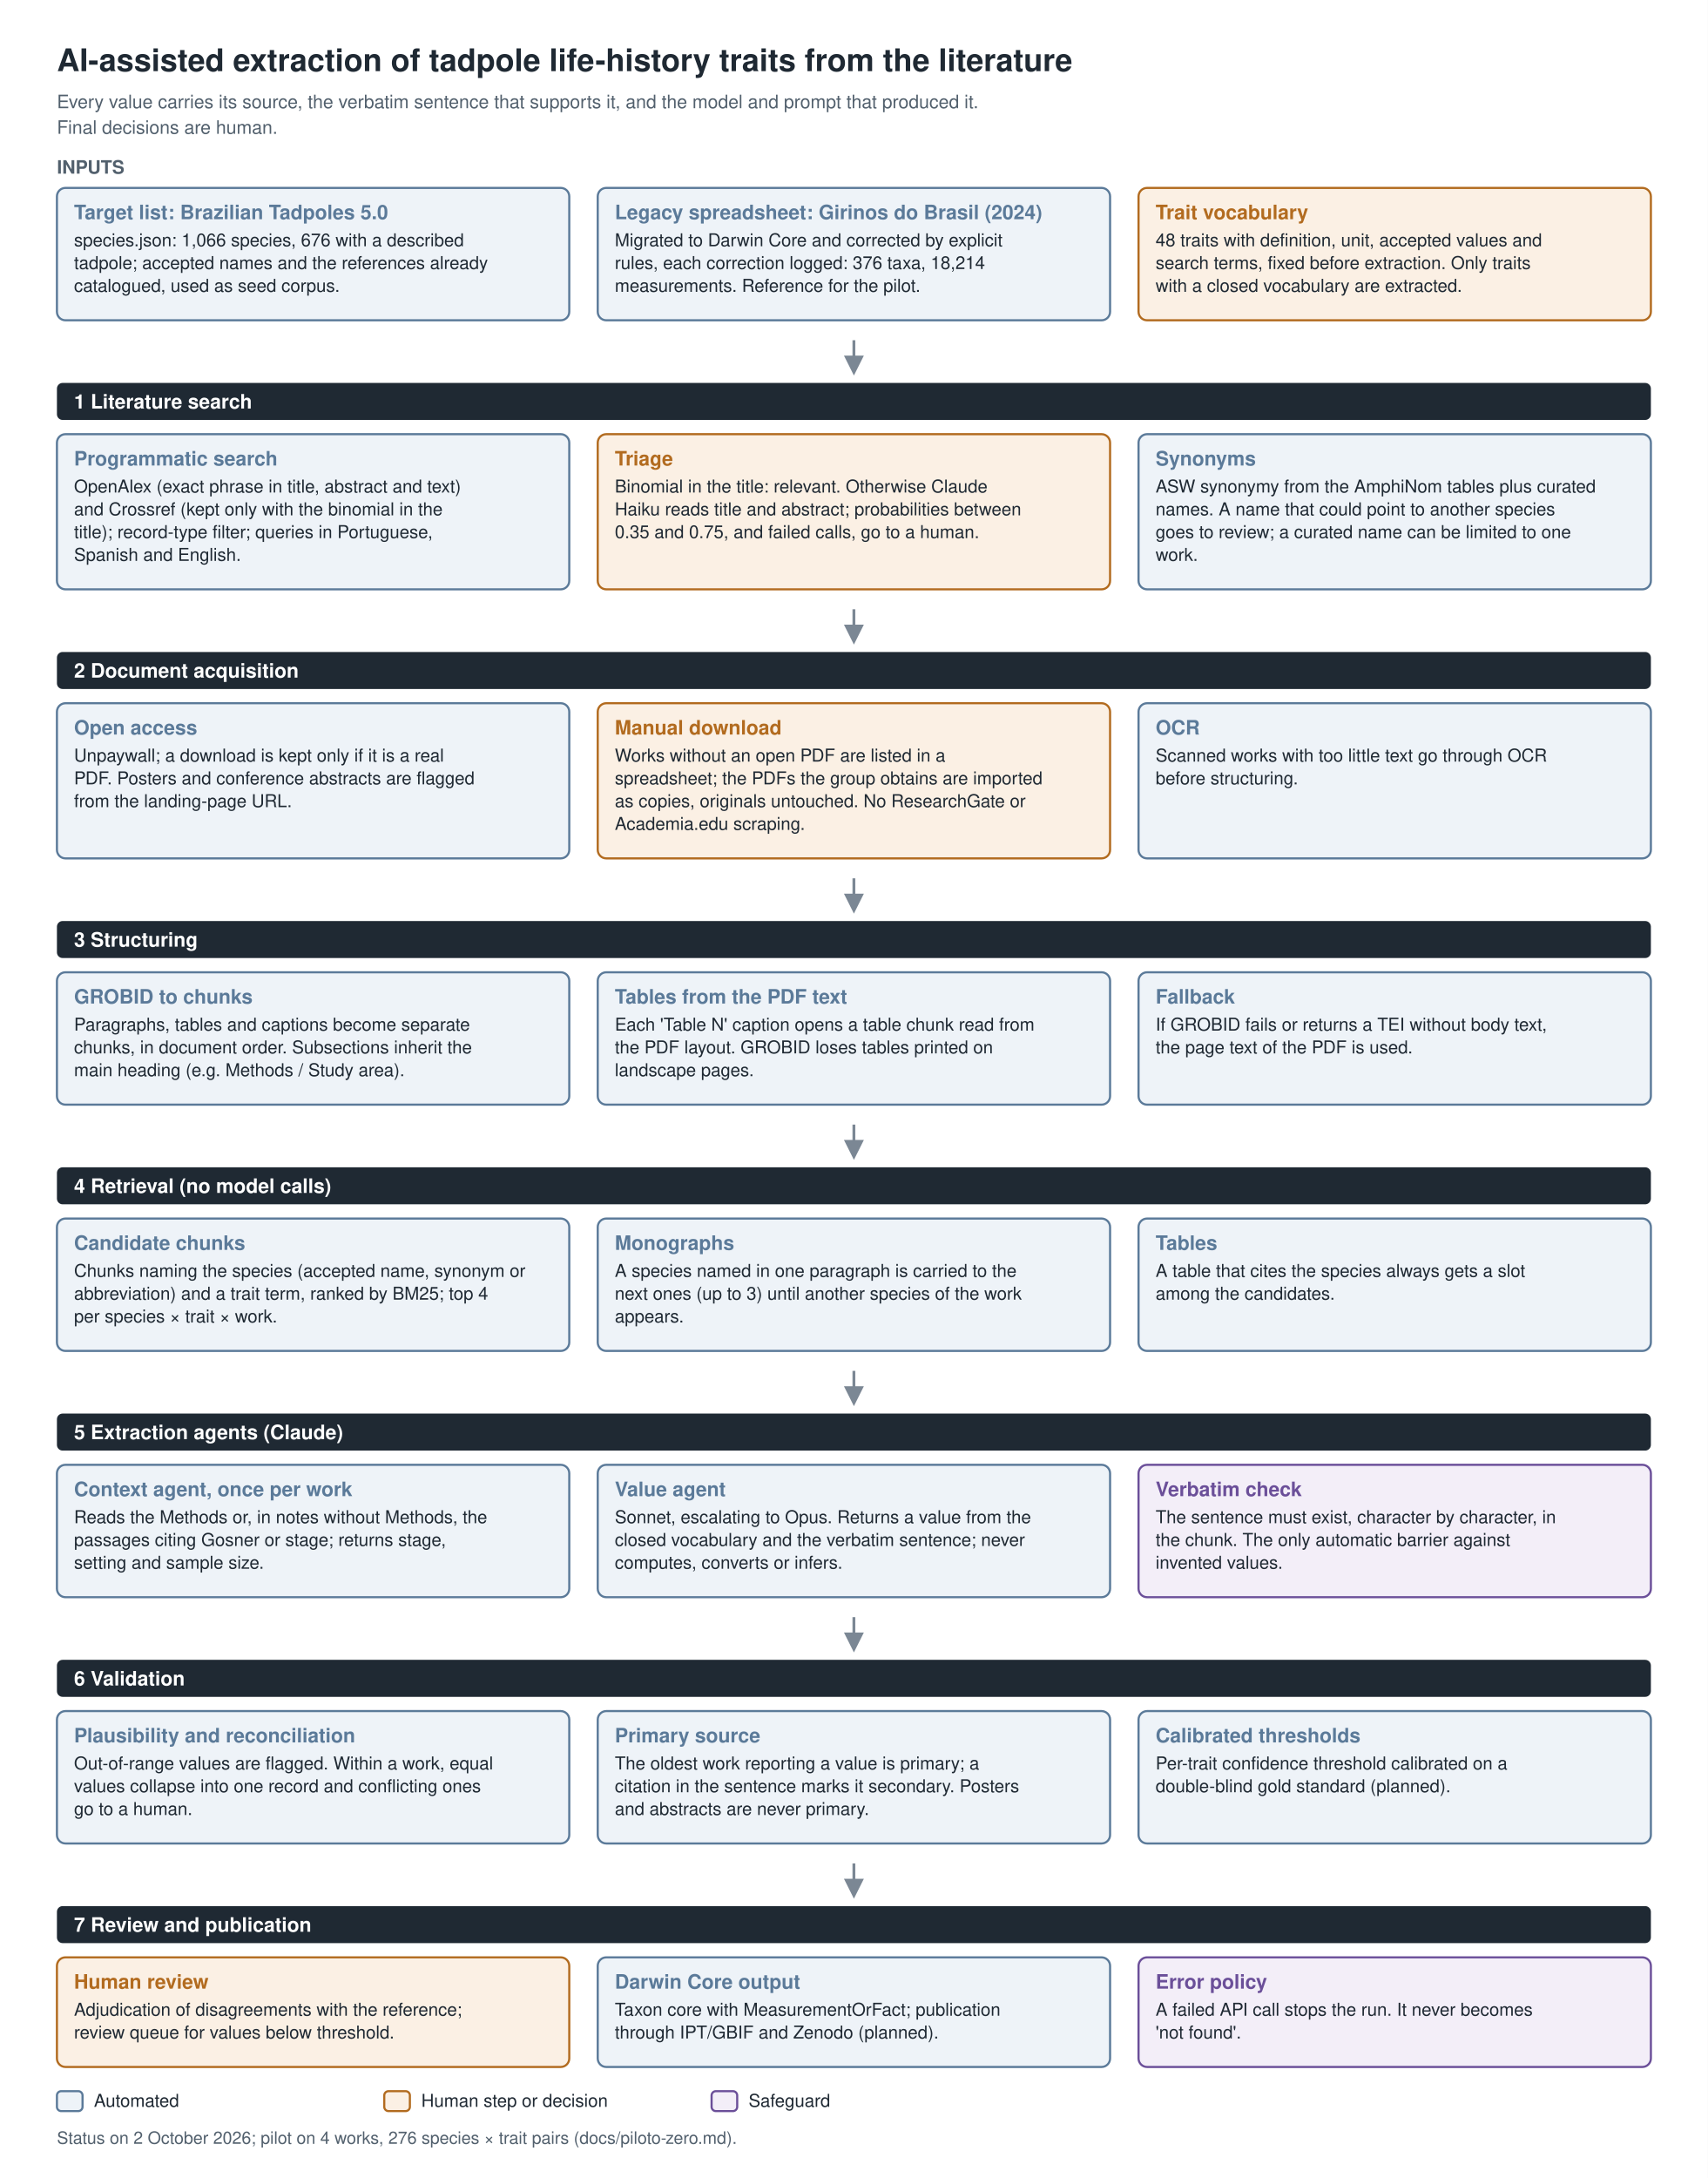
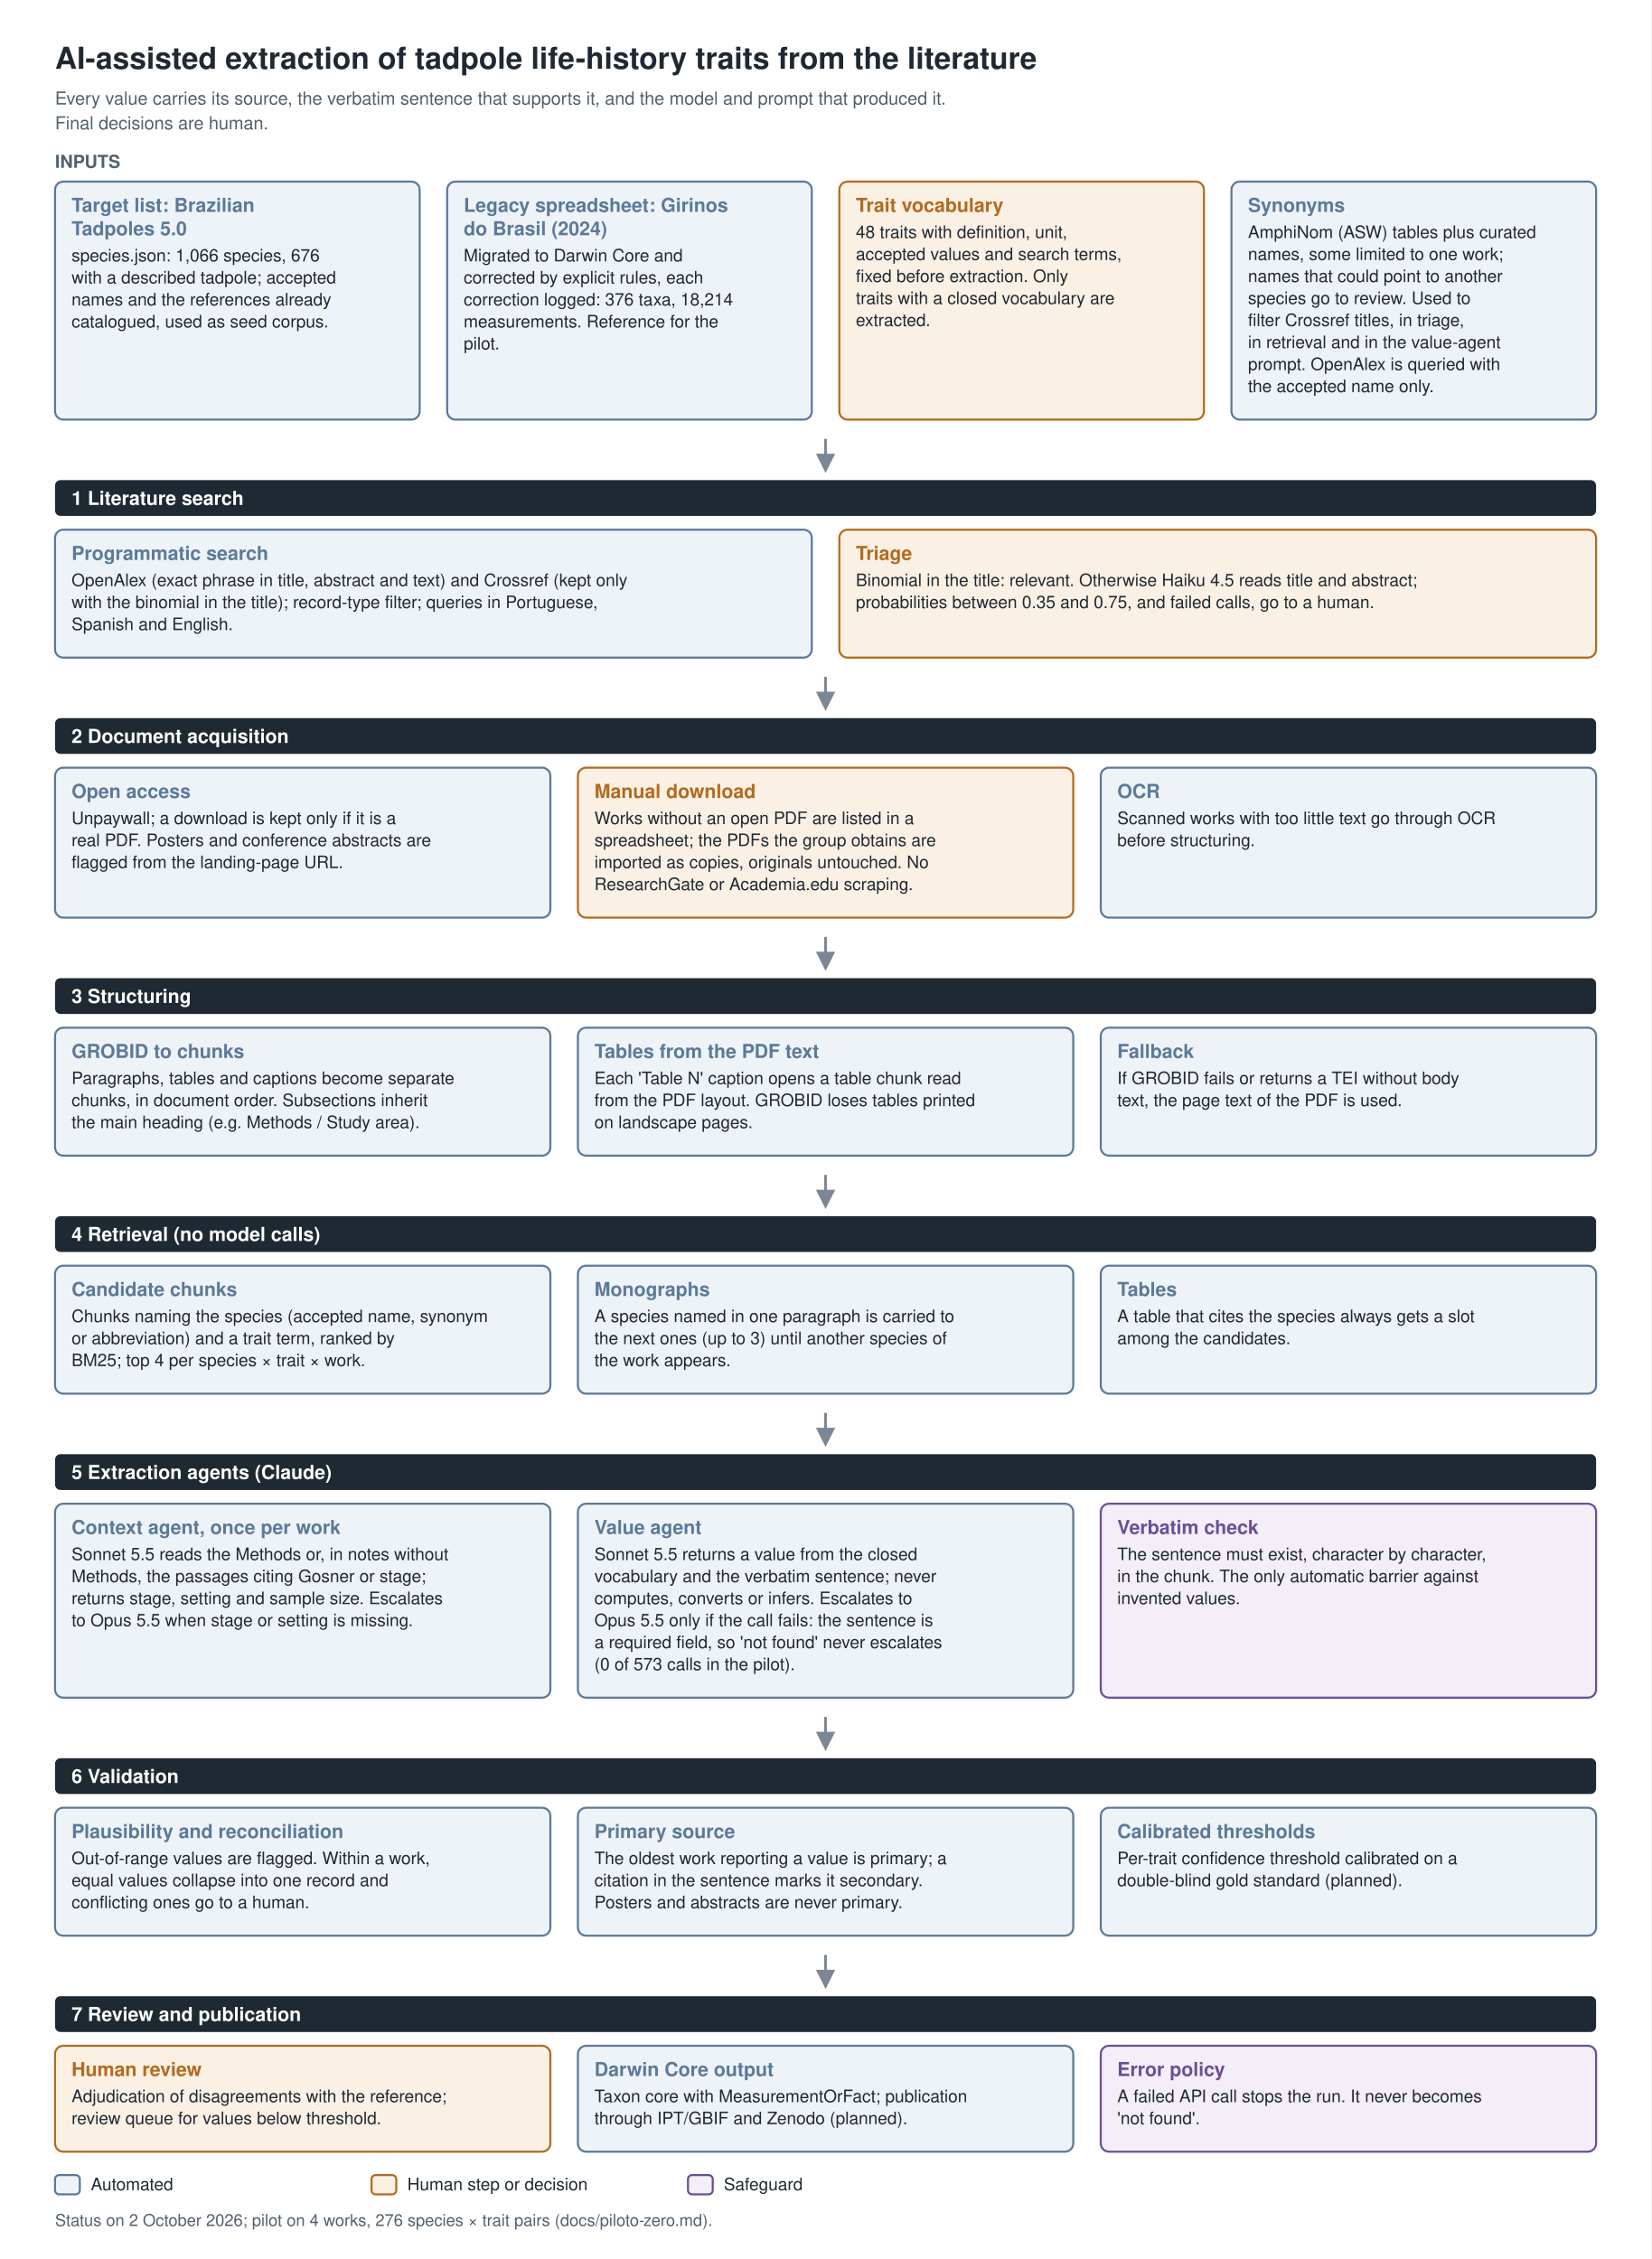
- <svg xmlns="http://www.w3.org/2000/svg" width="1200" height="1530" viewBox="0 0 1200 1530" font-family="Helvetica, Arial, sans-serif">
+ <svg xmlns="http://www.w3.org/2000/svg" width="1200" height="1642" viewBox="0 0 1200 1642" font-family="Helvetica, Arial, sans-serif">
  <defs>
    <marker id="ponta" viewBox="0 0 10 10" refX="8" refY="5" markerWidth="7" markerHeight="7" orient="auto">
      <path d="M0,0 L10,5 L0,10 z" fill="#7b8794" />
    </marker>
  </defs>
-   <rect width="1200" height="1530" fill="#ffffff" />
+   <rect width="1200" height="1642" fill="#ffffff" />
  <text x="40" y="50" font-size="22" font-weight="bold" fill="#1f2933" text-anchor="start">AI-assisted extraction of tadpole life-history traits from the literature</text>
  <text x="40" y="76" font-size="13" font-weight="normal" fill="#52606d" text-anchor="start">Every value carries its source, the verbatim sentence that supports it, and the model and prompt that produced it.</text>
  <text x="40" y="94" font-size="13" font-weight="normal" fill="#52606d" text-anchor="start">Final decisions are human.</text>
  <text x="40" y="122" font-size="13" font-weight="bold" fill="#52606d" text-anchor="start">INPUTS</text>
-   <rect x="40" y="132" width="360" height="93" rx="6" fill="#eef3f8" stroke="#5b7a99" stroke-width="1.5" />
-   <text x="52" y="154" font-size="14" font-weight="bold" fill="#5b7a99" text-anchor="start">Target list: Brazilian Tadpoles 5.0</text>
-   <text x="52" y="173" font-size="12.5" font-weight="normal" fill="#1f2933" text-anchor="start">species.json: 1,066 species, 676 with a described</text>
-   <text x="52" y="189" font-size="12.5" font-weight="normal" fill="#1f2933" text-anchor="start">tadpole; accepted names and the references already</text>
-   <text x="52" y="205" font-size="12.5" font-weight="normal" fill="#1f2933" text-anchor="start">catalogued, used as seed corpus.</text>
-   <rect x="420" y="132" width="360" height="93" rx="6" fill="#eef3f8" stroke="#5b7a99" stroke-width="1.5" />
-   <text x="432" y="154" font-size="14" font-weight="bold" fill="#5b7a99" text-anchor="start">Legacy spreadsheet: Girinos do Brasil (2024)</text>
-   <text x="432" y="173" font-size="12.5" font-weight="normal" fill="#1f2933" text-anchor="start">Migrated to Darwin Core and corrected by explicit</text>
-   <text x="432" y="189" font-size="12.5" font-weight="normal" fill="#1f2933" text-anchor="start">rules, each correction logged: 376 taxa, 18,214</text>
-   <text x="432" y="205" font-size="12.5" font-weight="normal" fill="#1f2933" text-anchor="start">measurements. Reference for the pilot.</text>
-   <rect x="800" y="132" width="360" height="93" rx="6" fill="#fbf0e4" stroke="#b26b1f" stroke-width="1.5" />
-   <text x="812" y="154" font-size="14" font-weight="bold" fill="#b26b1f" text-anchor="start">Trait vocabulary</text>
-   <text x="812" y="173" font-size="12.5" font-weight="normal" fill="#1f2933" text-anchor="start">48 traits with definition, unit, accepted values and</text>
-   <text x="812" y="189" font-size="12.5" font-weight="normal" fill="#1f2933" text-anchor="start">search terms, fixed before extraction. Only traits</text>
-   <text x="812" y="205" font-size="12.5" font-weight="normal" fill="#1f2933" text-anchor="start">with a closed vocabulary are extracted.</text>
-   <line x1="600" y1="239" x2="600" y2="261" stroke="#7b8794" stroke-width="2" marker-end="url(#ponta)" />
-   <rect x="40" y="269" width="1120" height="26" rx="4" fill="#1f2933" />
-   <text x="52" y="287" font-size="14" font-weight="bold" fill="#ffffff" text-anchor="start">1  Literature search</text>
-   <rect x="40" y="305" width="360" height="109" rx="6" fill="#eef3f8" stroke="#5b7a99" stroke-width="1.5" />
-   <text x="52" y="327" font-size="14" font-weight="bold" fill="#5b7a99" text-anchor="start">Programmatic search</text>
-   <text x="52" y="346" font-size="12.5" font-weight="normal" fill="#1f2933" text-anchor="start">OpenAlex (exact phrase in title, abstract and text)</text>
-   <text x="52" y="362" font-size="12.5" font-weight="normal" fill="#1f2933" text-anchor="start">and Crossref (kept only with the binomial in the</text>
-   <text x="52" y="378" font-size="12.5" font-weight="normal" fill="#1f2933" text-anchor="start">title); record-type filter; queries in Portuguese,</text>
-   <text x="52" y="394" font-size="12.5" font-weight="normal" fill="#1f2933" text-anchor="start">Spanish and English.</text>
-   <rect x="420" y="305" width="360" height="109" rx="6" fill="#fbf0e4" stroke="#b26b1f" stroke-width="1.5" />
-   <text x="432" y="327" font-size="14" font-weight="bold" fill="#b26b1f" text-anchor="start">Triage</text>
-   <text x="432" y="346" font-size="12.5" font-weight="normal" fill="#1f2933" text-anchor="start">Binomial in the title: relevant. Otherwise Claude</text>
-   <text x="432" y="362" font-size="12.5" font-weight="normal" fill="#1f2933" text-anchor="start">Haiku reads title and abstract; probabilities between</text>
-   <text x="432" y="378" font-size="12.5" font-weight="normal" fill="#1f2933" text-anchor="start">0.35 and 0.75, and failed calls, go to a human.</text>
-   <rect x="800" y="305" width="360" height="109" rx="6" fill="#eef3f8" stroke="#5b7a99" stroke-width="1.5" />
-   <text x="812" y="327" font-size="14" font-weight="bold" fill="#5b7a99" text-anchor="start">Synonyms</text>
-   <text x="812" y="346" font-size="12.5" font-weight="normal" fill="#1f2933" text-anchor="start">ASW synonymy from the AmphiNom tables plus curated</text>
-   <text x="812" y="362" font-size="12.5" font-weight="normal" fill="#1f2933" text-anchor="start">names. A name that could point to another species</text>
-   <text x="812" y="378" font-size="12.5" font-weight="normal" fill="#1f2933" text-anchor="start">goes to review; a curated name can be limited to one</text>
-   <text x="812" y="394" font-size="12.5" font-weight="normal" fill="#1f2933" text-anchor="start">work.</text>
-   <line x1="600" y1="428" x2="600" y2="450" stroke="#7b8794" stroke-width="2" marker-end="url(#ponta)" />
-   <rect x="40" y="458" width="1120" height="26" rx="4" fill="#1f2933" />
-   <text x="52" y="476" font-size="14" font-weight="bold" fill="#ffffff" text-anchor="start">2  Document acquisition</text>
-   <rect x="40" y="494" width="360" height="109" rx="6" fill="#eef3f8" stroke="#5b7a99" stroke-width="1.5" />
-   <text x="52" y="516" font-size="14" font-weight="bold" fill="#5b7a99" text-anchor="start">Open access</text>
-   <text x="52" y="535" font-size="12.5" font-weight="normal" fill="#1f2933" text-anchor="start">Unpaywall; a download is kept only if it is a real</text>
-   <text x="52" y="551" font-size="12.5" font-weight="normal" fill="#1f2933" text-anchor="start">PDF. Posters and conference abstracts are flagged</text>
-   <text x="52" y="567" font-size="12.5" font-weight="normal" fill="#1f2933" text-anchor="start">from the landing-page URL.</text>
-   <rect x="420" y="494" width="360" height="109" rx="6" fill="#fbf0e4" stroke="#b26b1f" stroke-width="1.5" />
-   <text x="432" y="516" font-size="14" font-weight="bold" fill="#b26b1f" text-anchor="start">Manual download</text>
-   <text x="432" y="535" font-size="12.5" font-weight="normal" fill="#1f2933" text-anchor="start">Works without an open PDF are listed in a</text>
-   <text x="432" y="551" font-size="12.5" font-weight="normal" fill="#1f2933" text-anchor="start">spreadsheet; the PDFs the group obtains are imported</text>
-   <text x="432" y="567" font-size="12.5" font-weight="normal" fill="#1f2933" text-anchor="start">as copies, originals untouched. No ResearchGate or</text>
-   <text x="432" y="583" font-size="12.5" font-weight="normal" fill="#1f2933" text-anchor="start">Academia.edu scraping.</text>
-   <rect x="800" y="494" width="360" height="109" rx="6" fill="#eef3f8" stroke="#5b7a99" stroke-width="1.5" />
-   <text x="812" y="516" font-size="14" font-weight="bold" fill="#5b7a99" text-anchor="start">OCR</text>
-   <text x="812" y="535" font-size="12.5" font-weight="normal" fill="#1f2933" text-anchor="start">Scanned works with too little text go through OCR</text>
-   <text x="812" y="551" font-size="12.5" font-weight="normal" fill="#1f2933" text-anchor="start">before structuring.</text>
-   <line x1="600" y1="617" x2="600" y2="639" stroke="#7b8794" stroke-width="2" marker-end="url(#ponta)" />
-   <rect x="40" y="647" width="1120" height="26" rx="4" fill="#1f2933" />
-   <text x="52" y="665" font-size="14" font-weight="bold" fill="#ffffff" text-anchor="start">3  Structuring</text>
-   <rect x="40" y="683" width="360" height="93" rx="6" fill="#eef3f8" stroke="#5b7a99" stroke-width="1.5" />
-   <text x="52" y="705" font-size="14" font-weight="bold" fill="#5b7a99" text-anchor="start">GROBID to chunks</text>
-   <text x="52" y="724" font-size="12.5" font-weight="normal" fill="#1f2933" text-anchor="start">Paragraphs, tables and captions become separate</text>
-   <text x="52" y="740" font-size="12.5" font-weight="normal" fill="#1f2933" text-anchor="start">chunks, in document order. Subsections inherit the</text>
-   <text x="52" y="756" font-size="12.5" font-weight="normal" fill="#1f2933" text-anchor="start">main heading (e.g. Methods / Study area).</text>
-   <rect x="420" y="683" width="360" height="93" rx="6" fill="#eef3f8" stroke="#5b7a99" stroke-width="1.5" />
-   <text x="432" y="705" font-size="14" font-weight="bold" fill="#5b7a99" text-anchor="start">Tables from the PDF text</text>
-   <text x="432" y="724" font-size="12.5" font-weight="normal" fill="#1f2933" text-anchor="start">Each 'Table N' caption opens a table chunk read from</text>
-   <text x="432" y="740" font-size="12.5" font-weight="normal" fill="#1f2933" text-anchor="start">the PDF layout. GROBID loses tables printed on</text>
-   <text x="432" y="756" font-size="12.5" font-weight="normal" fill="#1f2933" text-anchor="start">landscape pages.</text>
-   <rect x="800" y="683" width="360" height="93" rx="6" fill="#eef3f8" stroke="#5b7a99" stroke-width="1.5" />
-   <text x="812" y="705" font-size="14" font-weight="bold" fill="#5b7a99" text-anchor="start">Fallback</text>
-   <text x="812" y="724" font-size="12.5" font-weight="normal" fill="#1f2933" text-anchor="start">If GROBID fails or returns a TEI without body text,</text>
-   <text x="812" y="740" font-size="12.5" font-weight="normal" fill="#1f2933" text-anchor="start">the page text of the PDF is used.</text>
-   <line x1="600" y1="790" x2="600" y2="812" stroke="#7b8794" stroke-width="2" marker-end="url(#ponta)" />
-   <rect x="40" y="820" width="1120" height="26" rx="4" fill="#1f2933" />
-   <text x="52" y="838" font-size="14" font-weight="bold" fill="#ffffff" text-anchor="start">4  Retrieval (no model calls)</text>
-   <rect x="40" y="856" width="360" height="93" rx="6" fill="#eef3f8" stroke="#5b7a99" stroke-width="1.5" />
-   <text x="52" y="878" font-size="14" font-weight="bold" fill="#5b7a99" text-anchor="start">Candidate chunks</text>
-   <text x="52" y="897" font-size="12.5" font-weight="normal" fill="#1f2933" text-anchor="start">Chunks naming the species (accepted name, synonym or</text>
-   <text x="52" y="913" font-size="12.5" font-weight="normal" fill="#1f2933" text-anchor="start">abbreviation) and a trait term, ranked by BM25; top 4</text>
-   <text x="52" y="929" font-size="12.5" font-weight="normal" fill="#1f2933" text-anchor="start">per species × trait × work.</text>
-   <rect x="420" y="856" width="360" height="93" rx="6" fill="#eef3f8" stroke="#5b7a99" stroke-width="1.5" />
-   <text x="432" y="878" font-size="14" font-weight="bold" fill="#5b7a99" text-anchor="start">Monographs</text>
-   <text x="432" y="897" font-size="12.5" font-weight="normal" fill="#1f2933" text-anchor="start">A species named in one paragraph is carried to the</text>
-   <text x="432" y="913" font-size="12.5" font-weight="normal" fill="#1f2933" text-anchor="start">next ones (up to 3) until another species of the work</text>
-   <text x="432" y="929" font-size="12.5" font-weight="normal" fill="#1f2933" text-anchor="start">appears.</text>
-   <rect x="800" y="856" width="360" height="93" rx="6" fill="#eef3f8" stroke="#5b7a99" stroke-width="1.5" />
-   <text x="812" y="878" font-size="14" font-weight="bold" fill="#5b7a99" text-anchor="start">Tables</text>
-   <text x="812" y="897" font-size="12.5" font-weight="normal" fill="#1f2933" text-anchor="start">A table that cites the species always gets a slot</text>
-   <text x="812" y="913" font-size="12.5" font-weight="normal" fill="#1f2933" text-anchor="start">among the candidates.</text>
-   <line x1="600" y1="963" x2="600" y2="985" stroke="#7b8794" stroke-width="2" marker-end="url(#ponta)" />
-   <rect x="40" y="993" width="1120" height="26" rx="4" fill="#1f2933" />
-   <text x="52" y="1011" font-size="14" font-weight="bold" fill="#ffffff" text-anchor="start">5  Extraction agents (Claude)</text>
-   <rect x="40" y="1029" width="360" height="93" rx="6" fill="#eef3f8" stroke="#5b7a99" stroke-width="1.5" />
-   <text x="52" y="1051" font-size="14" font-weight="bold" fill="#5b7a99" text-anchor="start">Context agent, once per work</text>
-   <text x="52" y="1070" font-size="12.5" font-weight="normal" fill="#1f2933" text-anchor="start">Reads the Methods or, in notes without Methods, the</text>
-   <text x="52" y="1086" font-size="12.5" font-weight="normal" fill="#1f2933" text-anchor="start">passages citing Gosner or stage; returns stage,</text>
-   <text x="52" y="1102" font-size="12.5" font-weight="normal" fill="#1f2933" text-anchor="start">setting and sample size.</text>
-   <rect x="420" y="1029" width="360" height="93" rx="6" fill="#eef3f8" stroke="#5b7a99" stroke-width="1.5" />
-   <text x="432" y="1051" font-size="14" font-weight="bold" fill="#5b7a99" text-anchor="start">Value agent</text>
-   <text x="432" y="1070" font-size="12.5" font-weight="normal" fill="#1f2933" text-anchor="start">Sonnet, escalating to Opus. Returns a value from the</text>
-   <text x="432" y="1086" font-size="12.5" font-weight="normal" fill="#1f2933" text-anchor="start">closed vocabulary and the verbatim sentence; never</text>
-   <text x="432" y="1102" font-size="12.5" font-weight="normal" fill="#1f2933" text-anchor="start">computes, converts or infers.</text>
-   <rect x="800" y="1029" width="360" height="93" rx="6" fill="#f3eef8" stroke="#6b4f99" stroke-width="1.5" />
-   <text x="812" y="1051" font-size="14" font-weight="bold" fill="#6b4f99" text-anchor="start">Verbatim check</text>
-   <text x="812" y="1070" font-size="12.5" font-weight="normal" fill="#1f2933" text-anchor="start">The sentence must exist, character by character, in</text>
-   <text x="812" y="1086" font-size="12.5" font-weight="normal" fill="#1f2933" text-anchor="start">the chunk. The only automatic barrier against</text>
-   <text x="812" y="1102" font-size="12.5" font-weight="normal" fill="#1f2933" text-anchor="start">invented values.</text>
-   <line x1="600" y1="1136" x2="600" y2="1158" stroke="#7b8794" stroke-width="2" marker-end="url(#ponta)" />
-   <rect x="40" y="1166" width="1120" height="26" rx="4" fill="#1f2933" />
-   <text x="52" y="1184" font-size="14" font-weight="bold" fill="#ffffff" text-anchor="start">6  Validation</text>
-   <rect x="40" y="1202" width="360" height="93" rx="6" fill="#eef3f8" stroke="#5b7a99" stroke-width="1.5" />
-   <text x="52" y="1224" font-size="14" font-weight="bold" fill="#5b7a99" text-anchor="start">Plausibility and reconciliation</text>
-   <text x="52" y="1243" font-size="12.5" font-weight="normal" fill="#1f2933" text-anchor="start">Out-of-range values are flagged. Within a work, equal</text>
-   <text x="52" y="1259" font-size="12.5" font-weight="normal" fill="#1f2933" text-anchor="start">values collapse into one record and conflicting ones</text>
-   <text x="52" y="1275" font-size="12.5" font-weight="normal" fill="#1f2933" text-anchor="start">go to a human.</text>
-   <rect x="420" y="1202" width="360" height="93" rx="6" fill="#eef3f8" stroke="#5b7a99" stroke-width="1.5" />
-   <text x="432" y="1224" font-size="14" font-weight="bold" fill="#5b7a99" text-anchor="start">Primary source</text>
-   <text x="432" y="1243" font-size="12.5" font-weight="normal" fill="#1f2933" text-anchor="start">The oldest work reporting a value is primary; a</text>
-   <text x="432" y="1259" font-size="12.5" font-weight="normal" fill="#1f2933" text-anchor="start">citation in the sentence marks it secondary. Posters</text>
-   <text x="432" y="1275" font-size="12.5" font-weight="normal" fill="#1f2933" text-anchor="start">and abstracts are never primary.</text>
-   <rect x="800" y="1202" width="360" height="93" rx="6" fill="#eef3f8" stroke="#5b7a99" stroke-width="1.5" />
-   <text x="812" y="1224" font-size="14" font-weight="bold" fill="#5b7a99" text-anchor="start">Calibrated thresholds</text>
-   <text x="812" y="1243" font-size="12.5" font-weight="normal" fill="#1f2933" text-anchor="start">Per-trait confidence threshold calibrated on a</text>
-   <text x="812" y="1259" font-size="12.5" font-weight="normal" fill="#1f2933" text-anchor="start">double-blind gold standard (planned).</text>
-   <line x1="600" y1="1309" x2="600" y2="1331" stroke="#7b8794" stroke-width="2" marker-end="url(#ponta)" />
-   <rect x="40" y="1339" width="1120" height="26" rx="4" fill="#1f2933" />
-   <text x="52" y="1357" font-size="14" font-weight="bold" fill="#ffffff" text-anchor="start">7  Review and publication</text>
-   <rect x="40" y="1375" width="360" height="77" rx="6" fill="#fbf0e4" stroke="#b26b1f" stroke-width="1.5" />
-   <text x="52" y="1397" font-size="14" font-weight="bold" fill="#b26b1f" text-anchor="start">Human review</text>
-   <text x="52" y="1416" font-size="12.5" font-weight="normal" fill="#1f2933" text-anchor="start">Adjudication of disagreements with the reference;</text>
-   <text x="52" y="1432" font-size="12.5" font-weight="normal" fill="#1f2933" text-anchor="start">review queue for values below threshold.</text>
-   <rect x="420" y="1375" width="360" height="77" rx="6" fill="#eef3f8" stroke="#5b7a99" stroke-width="1.5" />
-   <text x="432" y="1397" font-size="14" font-weight="bold" fill="#5b7a99" text-anchor="start">Darwin Core output</text>
-   <text x="432" y="1416" font-size="12.5" font-weight="normal" fill="#1f2933" text-anchor="start">Taxon core with MeasurementOrFact; publication</text>
-   <text x="432" y="1432" font-size="12.5" font-weight="normal" fill="#1f2933" text-anchor="start">through IPT/GBIF and Zenodo (planned).</text>
-   <rect x="800" y="1375" width="360" height="77" rx="6" fill="#f3eef8" stroke="#6b4f99" stroke-width="1.5" />
-   <text x="812" y="1397" font-size="14" font-weight="bold" fill="#6b4f99" text-anchor="start">Error policy</text>
-   <text x="812" y="1416" font-size="12.5" font-weight="normal" fill="#1f2933" text-anchor="start">A failed API call stops the run. It never becomes</text>
-   <text x="812" y="1432" font-size="12.5" font-weight="normal" fill="#1f2933" text-anchor="start">'not found'.</text>
-   <rect x="40" y="1469" width="18" height="14" rx="3" fill="#eef3f8" stroke="#5b7a99" stroke-width="1.5" />
-   <text x="66" y="1480" font-size="12.5" font-weight="normal" fill="#1f2933" text-anchor="start">Automated</text>
-   <rect x="270" y="1469" width="18" height="14" rx="3" fill="#fbf0e4" stroke="#b26b1f" stroke-width="1.5" />
-   <text x="296" y="1480" font-size="12.5" font-weight="normal" fill="#1f2933" text-anchor="start">Human step or decision</text>
-   <rect x="500" y="1469" width="18" height="14" rx="3" fill="#f3eef8" stroke="#6b4f99" stroke-width="1.5" />
-   <text x="526" y="1480" font-size="12.5" font-weight="normal" fill="#1f2933" text-anchor="start">Safeguard</text>
-   <text x="40" y="1506" font-size="12" font-weight="normal" fill="#52606d" text-anchor="start">Status on 2 October 2026; pilot on 4 works, 276 species × trait pairs (docs/piloto-zero.md).</text>
+   <rect x="40" y="132" width="265" height="173" rx="6" fill="#eef3f8" stroke="#5b7a99" stroke-width="1.5" />
+   <text x="52" y="154" font-size="14" font-weight="bold" fill="#5b7a99" text-anchor="start">Target list: Brazilian</text>
+   <text x="52" y="171" font-size="14" font-weight="bold" fill="#5b7a99" text-anchor="start">Tadpoles 5.0</text>
+   <text x="52" y="190" font-size="12.5" font-weight="normal" fill="#1f2933" text-anchor="start">species.json: 1,066 species, 676</text>
+   <text x="52" y="206" font-size="12.5" font-weight="normal" fill="#1f2933" text-anchor="start">with a described tadpole; accepted</text>
+   <text x="52" y="222" font-size="12.5" font-weight="normal" fill="#1f2933" text-anchor="start">names and the references already</text>
+   <text x="52" y="238" font-size="12.5" font-weight="normal" fill="#1f2933" text-anchor="start">catalogued, used as seed corpus.</text>
+   <rect x="325" y="132" width="265" height="173" rx="6" fill="#eef3f8" stroke="#5b7a99" stroke-width="1.5" />
+   <text x="337" y="154" font-size="14" font-weight="bold" fill="#5b7a99" text-anchor="start">Legacy spreadsheet: Girinos</text>
+   <text x="337" y="171" font-size="14" font-weight="bold" fill="#5b7a99" text-anchor="start">do Brasil (2024)</text>
+   <text x="337" y="190" font-size="12.5" font-weight="normal" fill="#1f2933" text-anchor="start">Migrated to Darwin Core and</text>
+   <text x="337" y="206" font-size="12.5" font-weight="normal" fill="#1f2933" text-anchor="start">corrected by explicit rules, each</text>
+   <text x="337" y="222" font-size="12.5" font-weight="normal" fill="#1f2933" text-anchor="start">correction logged: 376 taxa, 18,214</text>
+   <text x="337" y="238" font-size="12.5" font-weight="normal" fill="#1f2933" text-anchor="start">measurements. Reference for the</text>
+   <text x="337" y="254" font-size="12.5" font-weight="normal" fill="#1f2933" text-anchor="start">pilot.</text>
+   <rect x="610" y="132" width="265" height="173" rx="6" fill="#fbf0e4" stroke="#b26b1f" stroke-width="1.5" />
+   <text x="622" y="154" font-size="14" font-weight="bold" fill="#b26b1f" text-anchor="start">Trait vocabulary</text>
+   <text x="622" y="173" font-size="12.5" font-weight="normal" fill="#1f2933" text-anchor="start">48 traits with definition, unit,</text>
+   <text x="622" y="189" font-size="12.5" font-weight="normal" fill="#1f2933" text-anchor="start">accepted values and search terms,</text>
+   <text x="622" y="205" font-size="12.5" font-weight="normal" fill="#1f2933" text-anchor="start">fixed before extraction. Only</text>
+   <text x="622" y="221" font-size="12.5" font-weight="normal" fill="#1f2933" text-anchor="start">traits with a closed vocabulary are</text>
+   <text x="622" y="237" font-size="12.5" font-weight="normal" fill="#1f2933" text-anchor="start">extracted.</text>
+   <rect x="895" y="132" width="265" height="173" rx="6" fill="#eef3f8" stroke="#5b7a99" stroke-width="1.5" />
+   <text x="907" y="154" font-size="14" font-weight="bold" fill="#5b7a99" text-anchor="start">Synonyms</text>
+   <text x="907" y="173" font-size="12.5" font-weight="normal" fill="#1f2933" text-anchor="start">AmphiNom (ASW) tables plus curated</text>
+   <text x="907" y="189" font-size="12.5" font-weight="normal" fill="#1f2933" text-anchor="start">names, some limited to one work;</text>
+   <text x="907" y="205" font-size="12.5" font-weight="normal" fill="#1f2933" text-anchor="start">names that could point to another</text>
+   <text x="907" y="221" font-size="12.5" font-weight="normal" fill="#1f2933" text-anchor="start">species go to review. Used to</text>
+   <text x="907" y="237" font-size="12.5" font-weight="normal" fill="#1f2933" text-anchor="start">filter Crossref titles, in triage,</text>
+   <text x="907" y="253" font-size="12.5" font-weight="normal" fill="#1f2933" text-anchor="start">in retrieval and in the value-agent</text>
+   <text x="907" y="269" font-size="12.5" font-weight="normal" fill="#1f2933" text-anchor="start">prompt. OpenAlex is queried with</text>
+   <text x="907" y="285" font-size="12.5" font-weight="normal" fill="#1f2933" text-anchor="start">the accepted name only.</text>
+   <line x1="600" y1="319" x2="600" y2="341" stroke="#7b8794" stroke-width="2" marker-end="url(#ponta)" />
+   <rect x="40" y="349" width="1120" height="26" rx="4" fill="#1f2933" />
+   <text x="52" y="367" font-size="14" font-weight="bold" fill="#ffffff" text-anchor="start">1  Literature search</text>
+   <rect x="40" y="385" width="550" height="93" rx="6" fill="#eef3f8" stroke="#5b7a99" stroke-width="1.5" />
+   <text x="52" y="407" font-size="14" font-weight="bold" fill="#5b7a99" text-anchor="start">Programmatic search</text>
+   <text x="52" y="426" font-size="12.5" font-weight="normal" fill="#1f2933" text-anchor="start">OpenAlex (exact phrase in title, abstract and text) and Crossref (kept only</text>
+   <text x="52" y="442" font-size="12.5" font-weight="normal" fill="#1f2933" text-anchor="start">with the binomial in the title); record-type filter; queries in Portuguese,</text>
+   <text x="52" y="458" font-size="12.5" font-weight="normal" fill="#1f2933" text-anchor="start">Spanish and English.</text>
+   <rect x="610" y="385" width="550" height="93" rx="6" fill="#fbf0e4" stroke="#b26b1f" stroke-width="1.5" />
+   <text x="622" y="407" font-size="14" font-weight="bold" fill="#b26b1f" text-anchor="start">Triage</text>
+   <text x="622" y="426" font-size="12.5" font-weight="normal" fill="#1f2933" text-anchor="start">Binomial in the title: relevant. Otherwise Haiku 4.5 reads title and abstract;</text>
+   <text x="622" y="442" font-size="12.5" font-weight="normal" fill="#1f2933" text-anchor="start">probabilities between 0.35 and 0.75, and failed calls, go to a human.</text>
+   <line x1="600" y1="492" x2="600" y2="514" stroke="#7b8794" stroke-width="2" marker-end="url(#ponta)" />
+   <rect x="40" y="522" width="1120" height="26" rx="4" fill="#1f2933" />
+   <text x="52" y="540" font-size="14" font-weight="bold" fill="#ffffff" text-anchor="start">2  Document acquisition</text>
+   <rect x="40" y="558" width="360" height="109" rx="6" fill="#eef3f8" stroke="#5b7a99" stroke-width="1.5" />
+   <text x="52" y="580" font-size="14" font-weight="bold" fill="#5b7a99" text-anchor="start">Open access</text>
+   <text x="52" y="599" font-size="12.5" font-weight="normal" fill="#1f2933" text-anchor="start">Unpaywall; a download is kept only if it is a</text>
+   <text x="52" y="615" font-size="12.5" font-weight="normal" fill="#1f2933" text-anchor="start">real PDF. Posters and conference abstracts are</text>
+   <text x="52" y="631" font-size="12.5" font-weight="normal" fill="#1f2933" text-anchor="start">flagged from the landing-page URL.</text>
+   <rect x="420" y="558" width="360" height="109" rx="6" fill="#fbf0e4" stroke="#b26b1f" stroke-width="1.5" />
+   <text x="432" y="580" font-size="14" font-weight="bold" fill="#b26b1f" text-anchor="start">Manual download</text>
+   <text x="432" y="599" font-size="12.5" font-weight="normal" fill="#1f2933" text-anchor="start">Works without an open PDF are listed in a</text>
+   <text x="432" y="615" font-size="12.5" font-weight="normal" fill="#1f2933" text-anchor="start">spreadsheet; the PDFs the group obtains are</text>
+   <text x="432" y="631" font-size="12.5" font-weight="normal" fill="#1f2933" text-anchor="start">imported as copies, originals untouched. No</text>
+   <text x="432" y="647" font-size="12.5" font-weight="normal" fill="#1f2933" text-anchor="start">ResearchGate or Academia.edu scraping.</text>
+   <rect x="800" y="558" width="360" height="109" rx="6" fill="#eef3f8" stroke="#5b7a99" stroke-width="1.5" />
+   <text x="812" y="580" font-size="14" font-weight="bold" fill="#5b7a99" text-anchor="start">OCR</text>
+   <text x="812" y="599" font-size="12.5" font-weight="normal" fill="#1f2933" text-anchor="start">Scanned works with too little text go through OCR</text>
+   <text x="812" y="615" font-size="12.5" font-weight="normal" fill="#1f2933" text-anchor="start">before structuring.</text>
+   <line x1="600" y1="681" x2="600" y2="703" stroke="#7b8794" stroke-width="2" marker-end="url(#ponta)" />
+   <rect x="40" y="711" width="1120" height="26" rx="4" fill="#1f2933" />
+   <text x="52" y="729" font-size="14" font-weight="bold" fill="#ffffff" text-anchor="start">3  Structuring</text>
+   <rect x="40" y="747" width="360" height="93" rx="6" fill="#eef3f8" stroke="#5b7a99" stroke-width="1.5" />
+   <text x="52" y="769" font-size="14" font-weight="bold" fill="#5b7a99" text-anchor="start">GROBID to chunks</text>
+   <text x="52" y="788" font-size="12.5" font-weight="normal" fill="#1f2933" text-anchor="start">Paragraphs, tables and captions become separate</text>
+   <text x="52" y="804" font-size="12.5" font-weight="normal" fill="#1f2933" text-anchor="start">chunks, in document order. Subsections inherit</text>
+   <text x="52" y="820" font-size="12.5" font-weight="normal" fill="#1f2933" text-anchor="start">the main heading (e.g. Methods / Study area).</text>
+   <rect x="420" y="747" width="360" height="93" rx="6" fill="#eef3f8" stroke="#5b7a99" stroke-width="1.5" />
+   <text x="432" y="769" font-size="14" font-weight="bold" fill="#5b7a99" text-anchor="start">Tables from the PDF text</text>
+   <text x="432" y="788" font-size="12.5" font-weight="normal" fill="#1f2933" text-anchor="start">Each 'Table N' caption opens a table chunk read</text>
+   <text x="432" y="804" font-size="12.5" font-weight="normal" fill="#1f2933" text-anchor="start">from the PDF layout. GROBID loses tables printed</text>
+   <text x="432" y="820" font-size="12.5" font-weight="normal" fill="#1f2933" text-anchor="start">on landscape pages.</text>
+   <rect x="800" y="747" width="360" height="93" rx="6" fill="#eef3f8" stroke="#5b7a99" stroke-width="1.5" />
+   <text x="812" y="769" font-size="14" font-weight="bold" fill="#5b7a99" text-anchor="start">Fallback</text>
+   <text x="812" y="788" font-size="12.5" font-weight="normal" fill="#1f2933" text-anchor="start">If GROBID fails or returns a TEI without body</text>
+   <text x="812" y="804" font-size="12.5" font-weight="normal" fill="#1f2933" text-anchor="start">text, the page text of the PDF is used.</text>
+   <line x1="600" y1="854" x2="600" y2="876" stroke="#7b8794" stroke-width="2" marker-end="url(#ponta)" />
+   <rect x="40" y="884" width="1120" height="26" rx="4" fill="#1f2933" />
+   <text x="52" y="902" font-size="14" font-weight="bold" fill="#ffffff" text-anchor="start">4  Retrieval (no model calls)</text>
+   <rect x="40" y="920" width="360" height="93" rx="6" fill="#eef3f8" stroke="#5b7a99" stroke-width="1.5" />
+   <text x="52" y="942" font-size="14" font-weight="bold" fill="#5b7a99" text-anchor="start">Candidate chunks</text>
+   <text x="52" y="961" font-size="12.5" font-weight="normal" fill="#1f2933" text-anchor="start">Chunks naming the species (accepted name, synonym</text>
+   <text x="52" y="977" font-size="12.5" font-weight="normal" fill="#1f2933" text-anchor="start">or abbreviation) and a trait term, ranked by</text>
+   <text x="52" y="993" font-size="12.5" font-weight="normal" fill="#1f2933" text-anchor="start">BM25; top 4 per species × trait × work.</text>
+   <rect x="420" y="920" width="360" height="93" rx="6" fill="#eef3f8" stroke="#5b7a99" stroke-width="1.5" />
+   <text x="432" y="942" font-size="14" font-weight="bold" fill="#5b7a99" text-anchor="start">Monographs</text>
+   <text x="432" y="961" font-size="12.5" font-weight="normal" fill="#1f2933" text-anchor="start">A species named in one paragraph is carried to</text>
+   <text x="432" y="977" font-size="12.5" font-weight="normal" fill="#1f2933" text-anchor="start">the next ones (up to 3) until another species of</text>
+   <text x="432" y="993" font-size="12.5" font-weight="normal" fill="#1f2933" text-anchor="start">the work appears.</text>
+   <rect x="800" y="920" width="360" height="93" rx="6" fill="#eef3f8" stroke="#5b7a99" stroke-width="1.5" />
+   <text x="812" y="942" font-size="14" font-weight="bold" fill="#5b7a99" text-anchor="start">Tables</text>
+   <text x="812" y="961" font-size="12.5" font-weight="normal" fill="#1f2933" text-anchor="start">A table that cites the species always gets a slot</text>
+   <text x="812" y="977" font-size="12.5" font-weight="normal" fill="#1f2933" text-anchor="start">among the candidates.</text>
+   <line x1="600" y1="1027" x2="600" y2="1049" stroke="#7b8794" stroke-width="2" marker-end="url(#ponta)" />
+   <rect x="40" y="1057" width="1120" height="26" rx="4" fill="#1f2933" />
+   <text x="52" y="1075" font-size="14" font-weight="bold" fill="#ffffff" text-anchor="start">5  Extraction agents (Claude)</text>
+   <rect x="40" y="1093" width="360" height="141" rx="6" fill="#eef3f8" stroke="#5b7a99" stroke-width="1.5" />
+   <text x="52" y="1115" font-size="14" font-weight="bold" fill="#5b7a99" text-anchor="start">Context agent, once per work</text>
+   <text x="52" y="1134" font-size="12.5" font-weight="normal" fill="#1f2933" text-anchor="start">Sonnet 5.5 reads the Methods or, in notes without</text>
+   <text x="52" y="1150" font-size="12.5" font-weight="normal" fill="#1f2933" text-anchor="start">Methods, the passages citing Gosner or stage;</text>
+   <text x="52" y="1166" font-size="12.5" font-weight="normal" fill="#1f2933" text-anchor="start">returns stage, setting and sample size. Escalates</text>
+   <text x="52" y="1182" font-size="12.5" font-weight="normal" fill="#1f2933" text-anchor="start">to Opus 5.5 when stage or setting is missing.</text>
+   <rect x="420" y="1093" width="360" height="141" rx="6" fill="#eef3f8" stroke="#5b7a99" stroke-width="1.5" />
+   <text x="432" y="1115" font-size="14" font-weight="bold" fill="#5b7a99" text-anchor="start">Value agent</text>
+   <text x="432" y="1134" font-size="12.5" font-weight="normal" fill="#1f2933" text-anchor="start">Sonnet 5.5 returns a value from the closed</text>
+   <text x="432" y="1150" font-size="12.5" font-weight="normal" fill="#1f2933" text-anchor="start">vocabulary and the verbatim sentence; never</text>
+   <text x="432" y="1166" font-size="12.5" font-weight="normal" fill="#1f2933" text-anchor="start">computes, converts or infers. Escalates to</text>
+   <text x="432" y="1182" font-size="12.5" font-weight="normal" fill="#1f2933" text-anchor="start">Opus 5.5 only if the call fails: the sentence is</text>
+   <text x="432" y="1198" font-size="12.5" font-weight="normal" fill="#1f2933" text-anchor="start">a required field, so 'not found' never escalates</text>
+   <text x="432" y="1214" font-size="12.5" font-weight="normal" fill="#1f2933" text-anchor="start">(0 of 573 calls in the pilot).</text>
+   <rect x="800" y="1093" width="360" height="141" rx="6" fill="#f3eef8" stroke="#6b4f99" stroke-width="1.5" />
+   <text x="812" y="1115" font-size="14" font-weight="bold" fill="#6b4f99" text-anchor="start">Verbatim check</text>
+   <text x="812" y="1134" font-size="12.5" font-weight="normal" fill="#1f2933" text-anchor="start">The sentence must exist, character by character,</text>
+   <text x="812" y="1150" font-size="12.5" font-weight="normal" fill="#1f2933" text-anchor="start">in the chunk. The only automatic barrier against</text>
+   <text x="812" y="1166" font-size="12.5" font-weight="normal" fill="#1f2933" text-anchor="start">invented values.</text>
+   <line x1="600" y1="1248" x2="600" y2="1270" stroke="#7b8794" stroke-width="2" marker-end="url(#ponta)" />
+   <rect x="40" y="1278" width="1120" height="26" rx="4" fill="#1f2933" />
+   <text x="52" y="1296" font-size="14" font-weight="bold" fill="#ffffff" text-anchor="start">6  Validation</text>
+   <rect x="40" y="1314" width="360" height="93" rx="6" fill="#eef3f8" stroke="#5b7a99" stroke-width="1.5" />
+   <text x="52" y="1336" font-size="14" font-weight="bold" fill="#5b7a99" text-anchor="start">Plausibility and reconciliation</text>
+   <text x="52" y="1355" font-size="12.5" font-weight="normal" fill="#1f2933" text-anchor="start">Out-of-range values are flagged. Within a work,</text>
+   <text x="52" y="1371" font-size="12.5" font-weight="normal" fill="#1f2933" text-anchor="start">equal values collapse into one record and</text>
+   <text x="52" y="1387" font-size="12.5" font-weight="normal" fill="#1f2933" text-anchor="start">conflicting ones go to a human.</text>
+   <rect x="420" y="1314" width="360" height="93" rx="6" fill="#eef3f8" stroke="#5b7a99" stroke-width="1.5" />
+   <text x="432" y="1336" font-size="14" font-weight="bold" fill="#5b7a99" text-anchor="start">Primary source</text>
+   <text x="432" y="1355" font-size="12.5" font-weight="normal" fill="#1f2933" text-anchor="start">The oldest work reporting a value is primary; a</text>
+   <text x="432" y="1371" font-size="12.5" font-weight="normal" fill="#1f2933" text-anchor="start">citation in the sentence marks it secondary.</text>
+   <text x="432" y="1387" font-size="12.5" font-weight="normal" fill="#1f2933" text-anchor="start">Posters and abstracts are never primary.</text>
+   <rect x="800" y="1314" width="360" height="93" rx="6" fill="#eef3f8" stroke="#5b7a99" stroke-width="1.5" />
+   <text x="812" y="1336" font-size="14" font-weight="bold" fill="#5b7a99" text-anchor="start">Calibrated thresholds</text>
+   <text x="812" y="1355" font-size="12.5" font-weight="normal" fill="#1f2933" text-anchor="start">Per-trait confidence threshold calibrated on a</text>
+   <text x="812" y="1371" font-size="12.5" font-weight="normal" fill="#1f2933" text-anchor="start">double-blind gold standard (planned).</text>
+   <line x1="600" y1="1421" x2="600" y2="1443" stroke="#7b8794" stroke-width="2" marker-end="url(#ponta)" />
+   <rect x="40" y="1451" width="1120" height="26" rx="4" fill="#1f2933" />
+   <text x="52" y="1469" font-size="14" font-weight="bold" fill="#ffffff" text-anchor="start">7  Review and publication</text>
+   <rect x="40" y="1487" width="360" height="77" rx="6" fill="#fbf0e4" stroke="#b26b1f" stroke-width="1.5" />
+   <text x="52" y="1509" font-size="14" font-weight="bold" fill="#b26b1f" text-anchor="start">Human review</text>
+   <text x="52" y="1528" font-size="12.5" font-weight="normal" fill="#1f2933" text-anchor="start">Adjudication of disagreements with the reference;</text>
+   <text x="52" y="1544" font-size="12.5" font-weight="normal" fill="#1f2933" text-anchor="start">review queue for values below threshold.</text>
+   <rect x="420" y="1487" width="360" height="77" rx="6" fill="#eef3f8" stroke="#5b7a99" stroke-width="1.5" />
+   <text x="432" y="1509" font-size="14" font-weight="bold" fill="#5b7a99" text-anchor="start">Darwin Core output</text>
+   <text x="432" y="1528" font-size="12.5" font-weight="normal" fill="#1f2933" text-anchor="start">Taxon core with MeasurementOrFact; publication</text>
+   <text x="432" y="1544" font-size="12.5" font-weight="normal" fill="#1f2933" text-anchor="start">through IPT/GBIF and Zenodo (planned).</text>
+   <rect x="800" y="1487" width="360" height="77" rx="6" fill="#f3eef8" stroke="#6b4f99" stroke-width="1.5" />
+   <text x="812" y="1509" font-size="14" font-weight="bold" fill="#6b4f99" text-anchor="start">Error policy</text>
+   <text x="812" y="1528" font-size="12.5" font-weight="normal" fill="#1f2933" text-anchor="start">A failed API call stops the run. It never becomes</text>
+   <text x="812" y="1544" font-size="12.5" font-weight="normal" fill="#1f2933" text-anchor="start">'not found'.</text>
+   <rect x="40" y="1581" width="18" height="14" rx="3" fill="#eef3f8" stroke="#5b7a99" stroke-width="1.5" />
+   <text x="66" y="1592" font-size="12.5" font-weight="normal" fill="#1f2933" text-anchor="start">Automated</text>
+   <rect x="270" y="1581" width="18" height="14" rx="3" fill="#fbf0e4" stroke="#b26b1f" stroke-width="1.5" />
+   <text x="296" y="1592" font-size="12.5" font-weight="normal" fill="#1f2933" text-anchor="start">Human step or decision</text>
+   <rect x="500" y="1581" width="18" height="14" rx="3" fill="#f3eef8" stroke="#6b4f99" stroke-width="1.5" />
+   <text x="526" y="1592" font-size="12.5" font-weight="normal" fill="#1f2933" text-anchor="start">Safeguard</text>
+   <text x="40" y="1618" font-size="12" font-weight="normal" fill="#52606d" text-anchor="start">Status on 2 October 2026; pilot on 4 works, 276 species × trait pairs (docs/piloto-zero.md).</text>
</svg>
